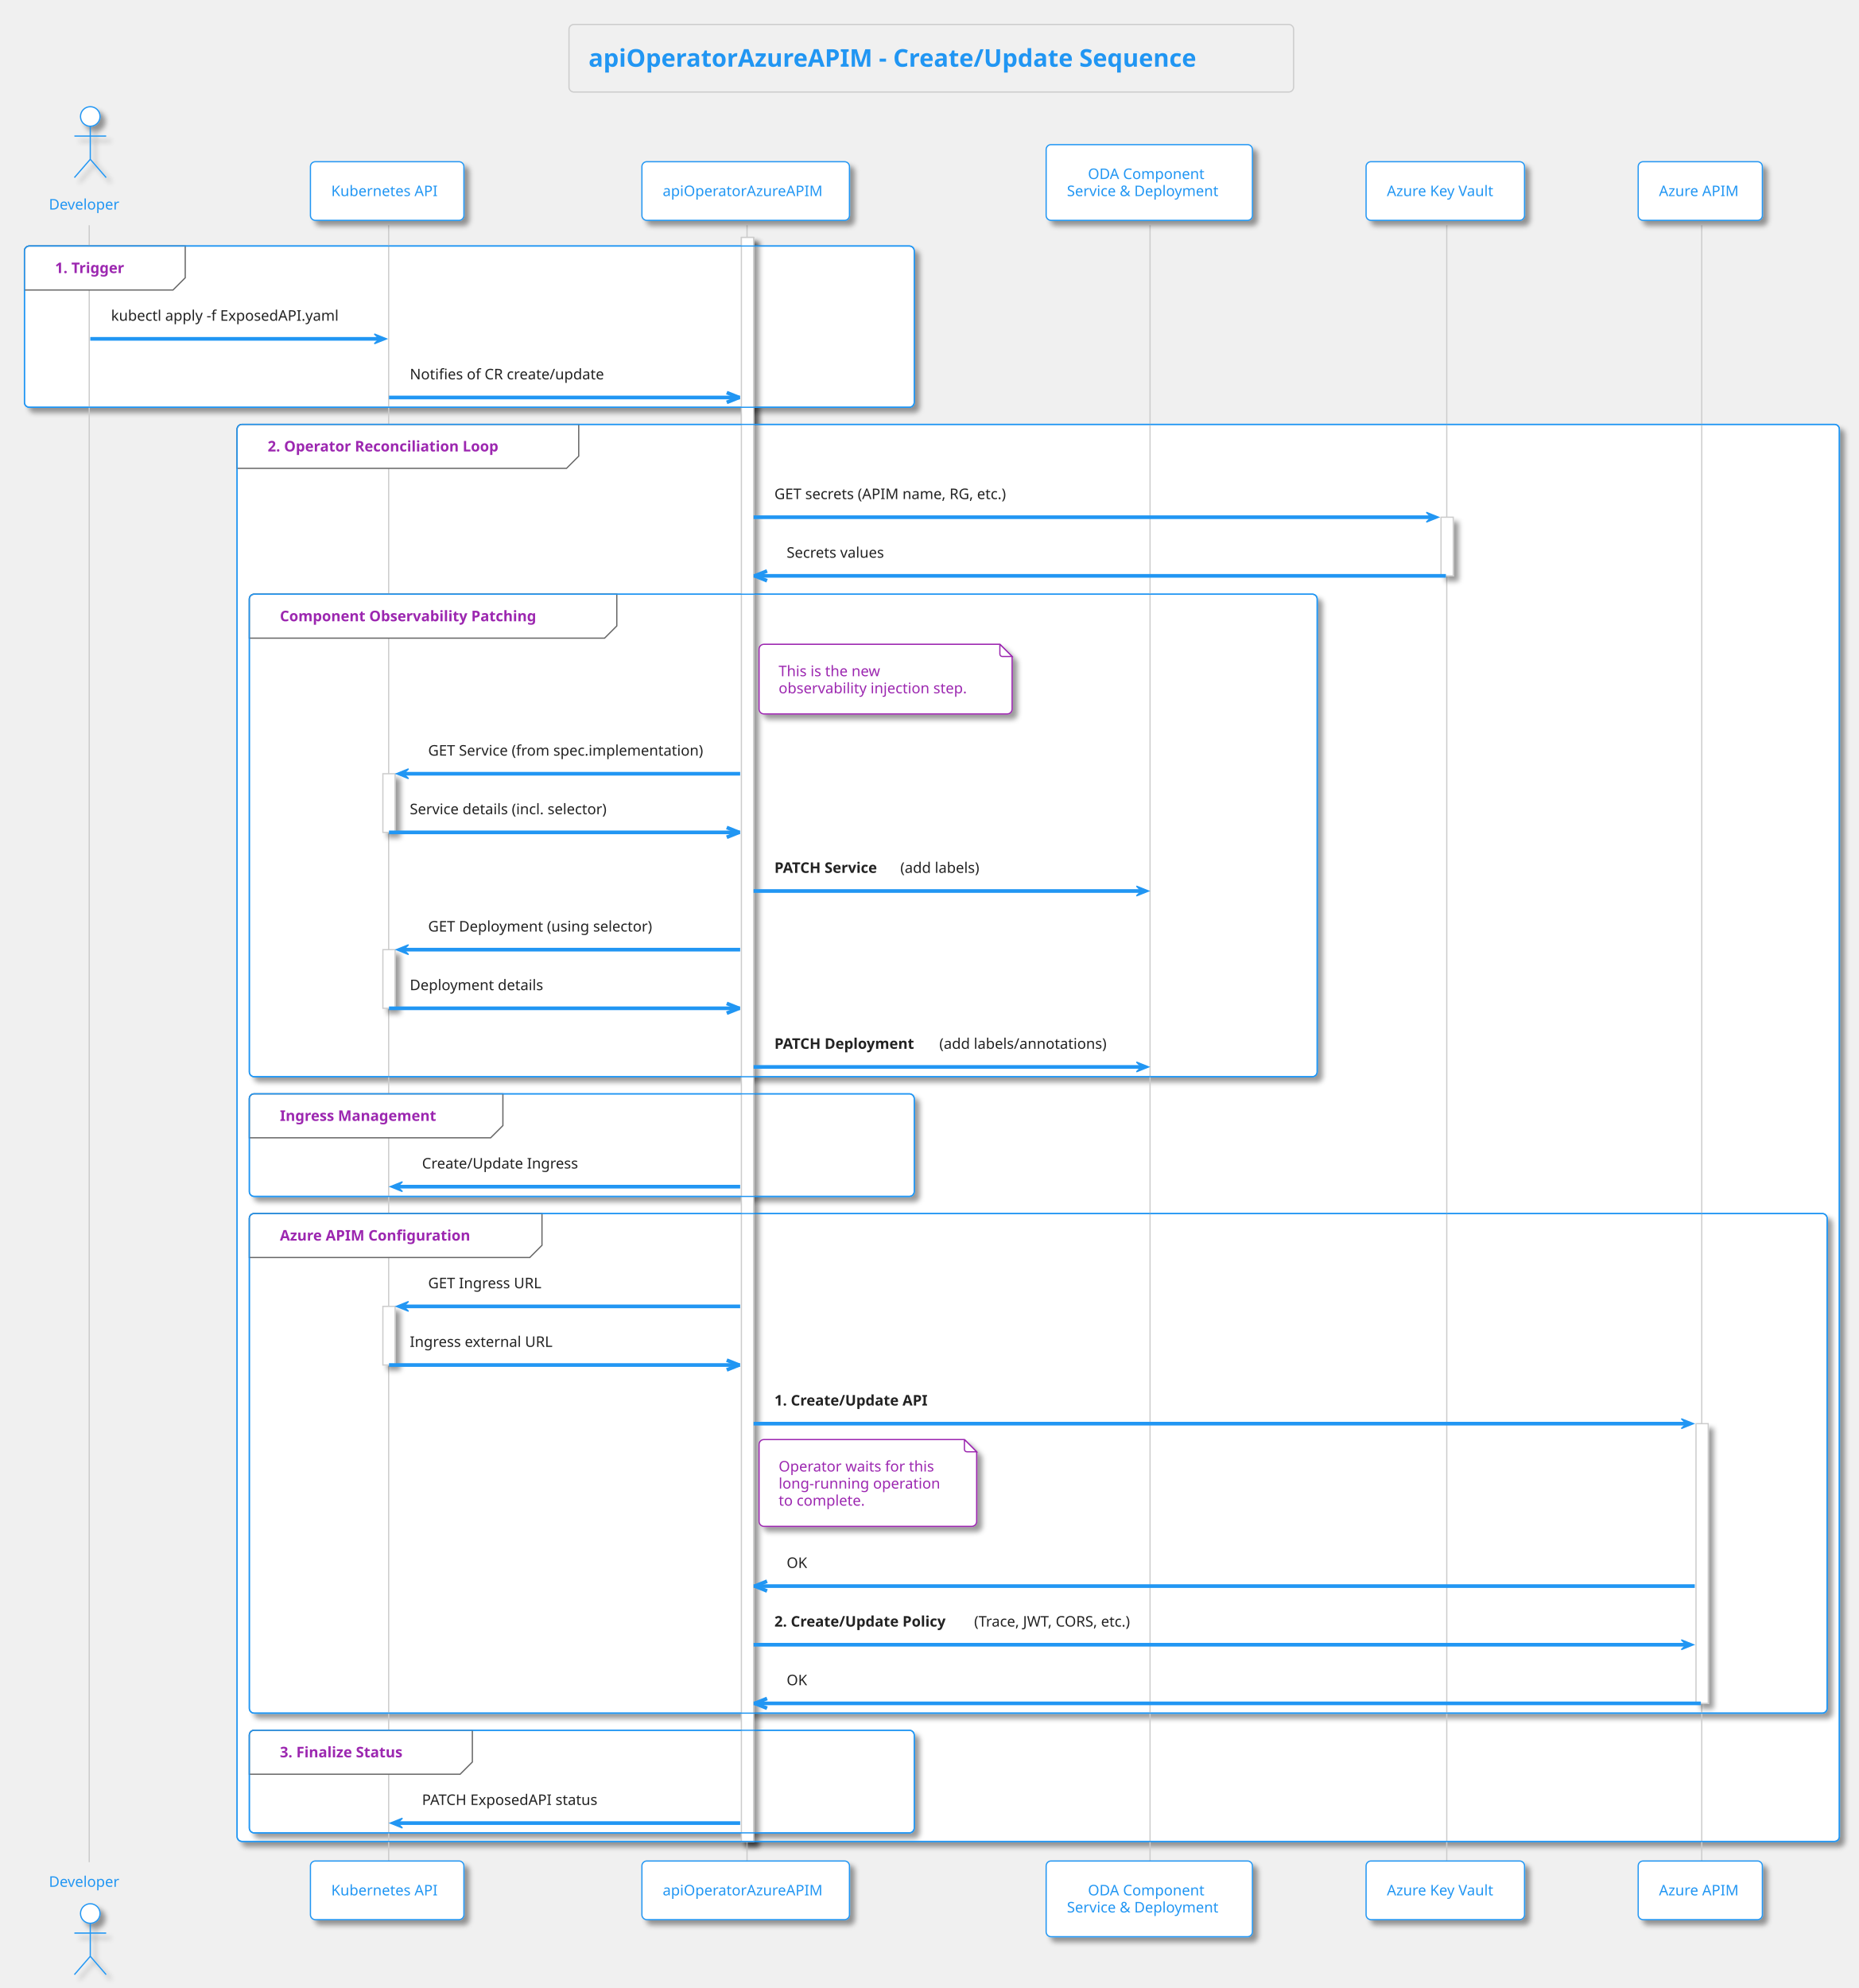
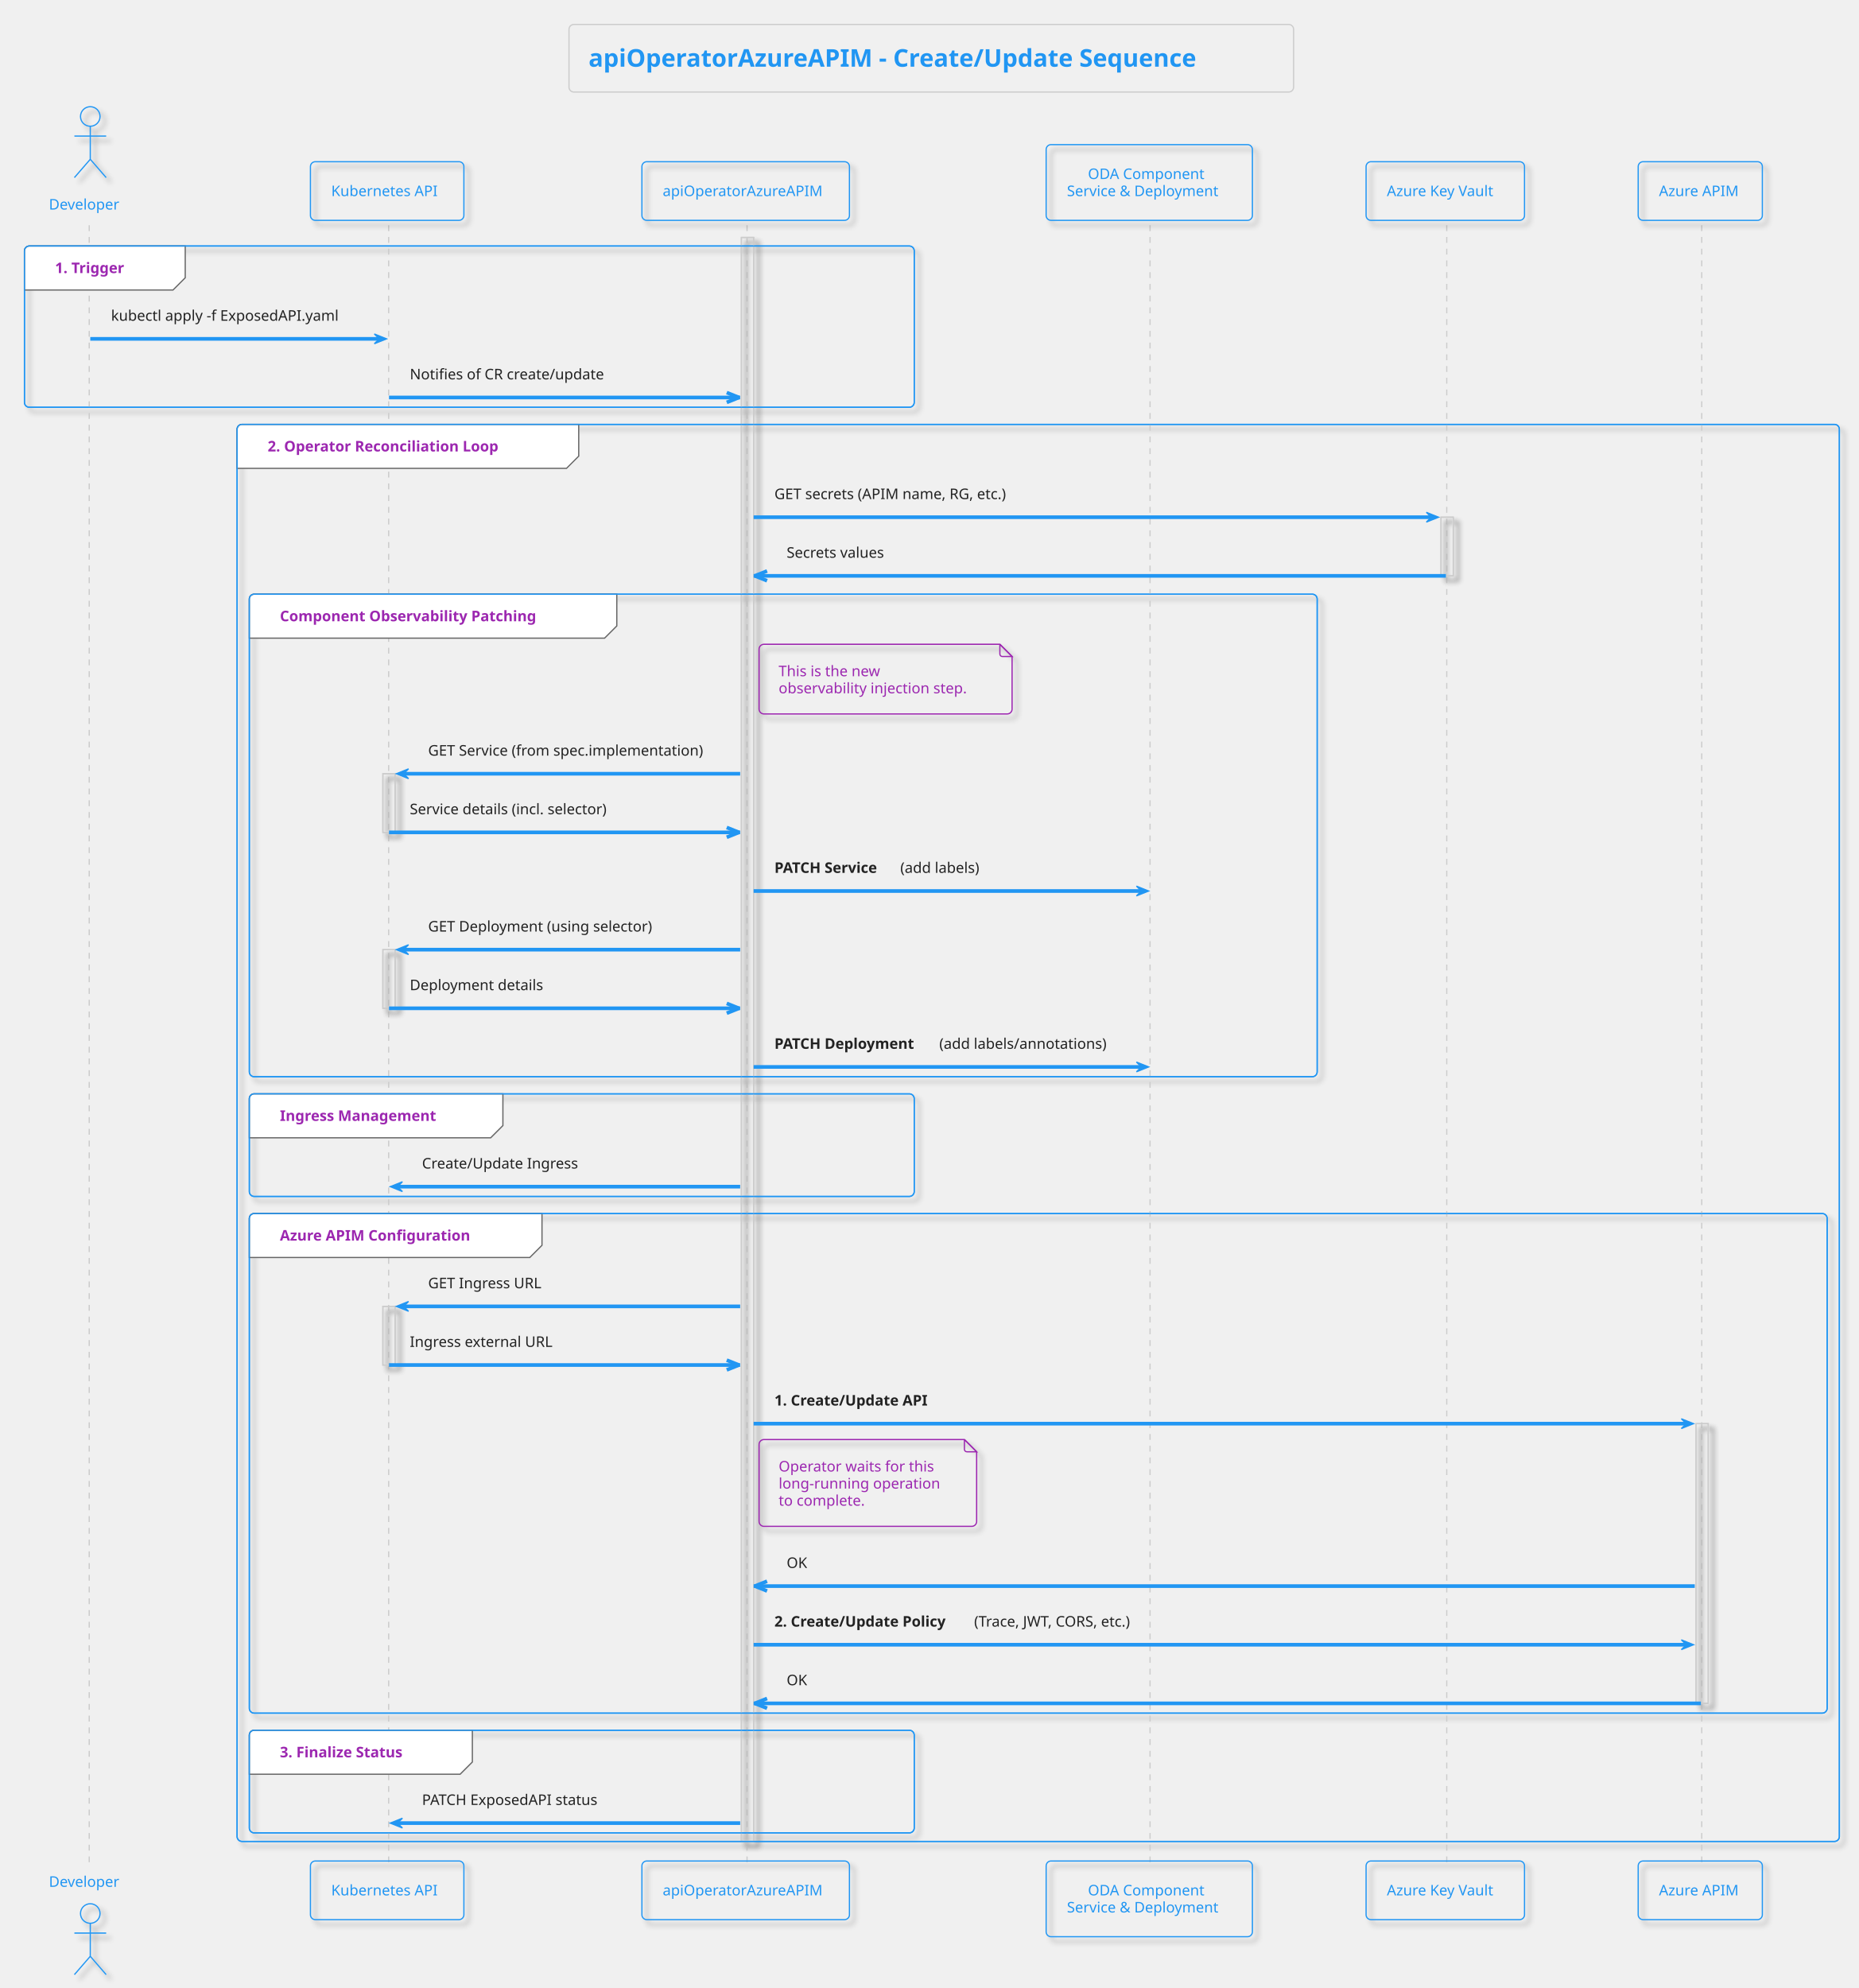
- <svg xmlns="http://www.w3.org/2000/svg" contentStyleType="text/css" data-diagram-type="SEQUENCE" height="1694.792px" preserveAspectRatio="none" style="width:1584px;height:1694px;background:#FFFFFF;" version="1.1" viewBox="0 0 1584 1694" width="1584.375px" zoomAndPan="magnify">
+ <svg xmlns="http://www.w3.org/2000/svg" contentStyleType="text/css" data-diagram-type="SEQUENCE" height="1694.792px" preserveAspectRatio="none" style="width:1584px;height:1694px;" version="1.1" viewBox="0 0 1584 1694" width="1584.375px" zoomAndPan="magnify">
  <defs>
-     <filter height="300%" id="f1k7wz39067pew" width="300%" x="-1" y="-1">
+     <filter height="300%" id="fzqkiprkoqhyu" width="300%" x="-1" y="-1">
      <feGaussianBlur result="blurOut" stdDeviation="2.083" />
      <feColorMatrix in="blurOut" result="blurOut2" type="matrix" values="0 0 0 0 0 0 0 0 0 0 0 0 0 0 0 0 0 0 .4 0" />
      <feOffset dx="4.167" dy="4.167" in="blurOut2" result="blurOut3" />
      <feBlend in="SourceGraphic" in2="blurOut3" mode="normal" />
    </filter>
  </defs>
  <g>
    <rect fill="none" height="57.585" rx="4.167" ry="4.167" style="stroke:#CCCCCC;stroke-width:1.042;" width="617.501" x="484.895" y="20.833" />
-     <text fill="#2196F3" font-family="'Verdana'" font-size="20.833" font-weight="bold" lengthAdjust="spacing" textLength="584.168" x="501.562" y="56.838">apiOperatorAzureAPIM - Create/Update Sequence</text>
-     <g>
-       <rect fill="#FFFFFF" filter="url(#f1k7wz39067pew)" height="49.967" style="stroke:#CCCCCC;stroke-width:1.042;" width="10.417" x="326.295" y="659.31" />
-     </g>
-     <g>
-       <rect fill="#FFFFFF" filter="url(#f1k7wz39067pew)" height="49.967" style="stroke:#CCCCCC;stroke-width:1.042;" width="10.417" x="326.295" y="809.212" />
-     </g>
-     <g>
-       <rect fill="#FFFFFF" filter="url(#f1k7wz39067pew)" height="49.967" style="stroke:#CCCCCC;stroke-width:1.042;" width="10.417" x="326.295" y="1113.184" />
-     </g>
-     <g>
-       <rect fill="#FFFFFF" filter="url(#f1k7wz39067pew)" height="1366.764" style="stroke:#CCCCCC;stroke-width:1.042;" width="10.417" x="631.817" y="202.344" />
-     </g>
-     <g>
-       <rect fill="#FFFFFF" filter="url(#f1k7wz39067pew)" height="49.967" style="stroke:#CCCCCC;stroke-width:1.042;" width="10.417" x="1228.028" y="440.723" />
-     </g>
-     <g>
-       <rect fill="#FFFFFF" filter="url(#f1k7wz39067pew)" height="238.346" style="stroke:#CCCCCC;stroke-width:1.042;" width="10.417" x="1445.321" y="1213.119" />
-     </g>
-     <rect fill="#FFFFFF" filter="url(#f1k7wz39067pew)" height="137.402" rx="4.167" ry="4.167" style="stroke:#2196F3;stroke-width:1.042;" width="758.267" x="20.833" y="209.635" />
-     <rect fill="#FFFFFF" filter="url(#f1k7wz39067pew)" height="1207.487" rx="4.167" ry="4.167" style="stroke:#2196F3;stroke-width:1.042;" width="1365.441" x="202.058" y="361.621" />
-     <rect fill="#FFFFFF" filter="url(#f1k7wz39067pew)" height="411.165" rx="4.167" ry="4.167" style="stroke:#2196F3;stroke-width:1.042;" width="910.023" x="212.475" y="506.315" />
-     <rect fill="#FFFFFF" filter="url(#f1k7wz39067pew)" height="87.435" rx="4.167" ry="4.167" style="stroke:#2196F3;stroke-width:1.042;" width="566.626" x="212.475" y="932.064" />
-     <rect fill="#FFFFFF" filter="url(#f1k7wz39067pew)" height="425.716" rx="4.167" ry="4.167" style="stroke:#2196F3;stroke-width:1.042;" width="1344.608" x="212.475" y="1034.082" />
-     <rect fill="#FFFFFF" filter="url(#f1k7wz39067pew)" height="87.435" rx="4.167" ry="4.167" style="stroke:#2196F3;stroke-width:1.042;" width="566.626" x="212.475" y="1474.381" />
+     <text fill="#2196F3" font-family="Verdana" font-size="20.833" font-weight="bold" lengthAdjust="spacing" textLength="584.168" x="501.562" y="56.838">apiOperatorAzureAPIM - Create/Update Sequence</text>
+     <g>
+       <rect fill="none" filter="url(#fzqkiprkoqhyu)" height="49.967" style="stroke:#CCCCCC;stroke-width:1.042;" width="10.417" x="326.295" y="659.31" />
+     </g>
+     <g>
+       <rect fill="none" filter="url(#fzqkiprkoqhyu)" height="49.967" style="stroke:#CCCCCC;stroke-width:1.042;" width="10.417" x="326.295" y="809.212" />
+     </g>
+     <g>
+       <rect fill="none" filter="url(#fzqkiprkoqhyu)" height="49.967" style="stroke:#CCCCCC;stroke-width:1.042;" width="10.417" x="326.295" y="1113.184" />
+     </g>
+     <g>
+       <rect fill="none" filter="url(#fzqkiprkoqhyu)" height="1366.764" style="stroke:#CCCCCC;stroke-width:1.042;" width="10.417" x="631.817" y="202.344" />
+     </g>
+     <g>
+       <rect fill="none" filter="url(#fzqkiprkoqhyu)" height="49.967" style="stroke:#CCCCCC;stroke-width:1.042;" width="10.417" x="1228.028" y="440.723" />
+     </g>
+     <g>
+       <rect fill="none" filter="url(#fzqkiprkoqhyu)" height="238.346" style="stroke:#CCCCCC;stroke-width:1.042;" width="10.417" x="1445.321" y="1213.119" />
+     </g>
+     <rect fill="none" filter="url(#fzqkiprkoqhyu)" height="137.402" rx="4.167" ry="4.167" style="stroke:#2196F3;stroke-width:1.042;" width="758.267" x="20.833" y="209.635" />
+     <rect fill="none" filter="url(#fzqkiprkoqhyu)" height="1207.487" rx="4.167" ry="4.167" style="stroke:#2196F3;stroke-width:1.042;" width="1365.441" x="202.058" y="361.621" />
+     <rect fill="none" filter="url(#fzqkiprkoqhyu)" height="411.165" rx="4.167" ry="4.167" style="stroke:#2196F3;stroke-width:1.042;" width="910.023" x="212.475" y="506.315" />
+     <rect fill="none" filter="url(#fzqkiprkoqhyu)" height="87.435" rx="4.167" ry="4.167" style="stroke:#2196F3;stroke-width:1.042;" width="566.626" x="212.475" y="932.064" />
+     <rect fill="none" filter="url(#fzqkiprkoqhyu)" height="425.716" rx="4.167" ry="4.167" style="stroke:#2196F3;stroke-width:1.042;" width="1344.608" x="212.475" y="1034.082" />
+     <rect fill="none" filter="url(#fzqkiprkoqhyu)" height="87.435" rx="4.167" ry="4.167" style="stroke:#2196F3;stroke-width:1.042;" width="566.626" x="212.475" y="1474.381" />
    <g>
      <rect fill="#000000" fill-opacity="0" height="1394.889" width="8.333" x="72.769" y="191.927" />
-       <line style="stroke:#CCCCCC;stroke-width:1.042;" x1="76.042" x2="76.042" y1="191.927" y2="1586.816" />
+       <line style="stroke:#CCCCCC;stroke-width:1.042;stroke-dasharray:5.0,5.0;" x1="76.042" x2="76.042" y1="191.927" y2="1586.816" />
    </g>
    <g>
      <rect fill="#000000" fill-opacity="0" height="1394.889" width="8.333" x="327.337" y="191.927" />
-       <line style="stroke:#CCCCCC;stroke-width:1.042;" x1="331.225" x2="331.225" y1="191.927" y2="1586.816" />
+       <line style="stroke:#CCCCCC;stroke-width:1.042;stroke-dasharray:5.0,5.0;" x1="331.225" x2="331.225" y1="191.927" y2="1586.816" />
    </g>
    <g>
      <rect fill="#000000" fill-opacity="0" height="1394.889" width="8.333" x="632.858" y="191.927" />
-       <line style="stroke:#CCCCCC;stroke-width:1.042;" x1="636.616" x2="636.616" y1="191.927" y2="1586.816" />
+       <line style="stroke:#CCCCCC;stroke-width:1.042;stroke-dasharray:5.0,5.0;" x1="636.616" x2="636.616" y1="191.927" y2="1586.816" />
    </g>
    <g>
      <rect fill="#000000" fill-opacity="0" height="1394.889" width="8.333" x="976.802" y="191.927" />
-       <line style="stroke:#CCCCCC;stroke-width:1.042;" x1="980.064" x2="980.064" y1="191.927" y2="1586.816" />
+       <line style="stroke:#CCCCCC;stroke-width:1.042;stroke-dasharray:5.0,5.0;" x1="980.064" x2="980.064" y1="191.927" y2="1586.816" />
    </g>
    <g>
      <rect fill="#000000" fill-opacity="0" height="1394.889" width="8.333" x="1229.07" y="191.927" />
-       <line style="stroke:#CCCCCC;stroke-width:1.042;" x1="1232.914" x2="1232.914" y1="191.927" y2="1586.816" />
+       <line style="stroke:#CCCCCC;stroke-width:1.042;stroke-dasharray:5.0,5.0;" x1="1232.914" x2="1232.914" y1="191.927" y2="1586.816" />
    </g>
    <g>
      <rect fill="#000000" fill-opacity="0" height="1394.889" width="8.333" x="1446.362" y="191.927" />
-       <line style="stroke:#CCCCCC;stroke-width:1.042;" x1="1450.226" x2="1450.226" y1="191.927" y2="1586.816" />
+       <line style="stroke:#CCCCCC;stroke-width:1.042;stroke-dasharray:5.0,5.0;" x1="1450.226" x2="1450.226" y1="191.927" y2="1586.816" />
    </g>
    <g class="participant participant-head" data-participant="Developer">
-       <text fill="#2196F3" font-family="'Verdana'" font-size="12.5" lengthAdjust="spacing" textLength="64.288" x="41.667" y="178.562">Developer</text>
-       <ellipse cx="76.936" cy="99.251" fill="#FFFFFF" filter="url(#f1k7wz39067pew)" rx="8.333" ry="8.333" style="stroke:#2196F3;stroke-width:1.042;" />
-       <path d="M76.936,107.585 L76.936,135.71 M63.394,115.918 L90.478,115.918 M76.936,135.71 L63.394,151.335 M76.936,135.71 L90.478,151.335" fill="none" filter="url(#f1k7wz39067pew)" style="stroke:#2196F3;stroke-width:1.042;" />
+       <text fill="#2196F3" font-family="Verdana" font-size="12.5" lengthAdjust="spacing" textLength="64.288" x="41.667" y="178.562">Developer</text>
+       <ellipse cx="76.936" cy="99.251" fill="none" filter="url(#fzqkiprkoqhyu)" rx="8.333" ry="8.333" style="stroke:#2196F3;stroke-width:1.042;" />
+       <path d="M76.936,107.585 L76.936,135.71 M63.394,115.918 L90.478,115.918 M76.936,135.71 L63.394,151.335 M76.936,135.71 L90.478,151.335" fill="none" filter="url(#fzqkiprkoqhyu)" style="stroke:#2196F3;stroke-width:1.042;" />
    </g>
    <g class="participant participant-tail" data-participant="Developer">
-       <text fill="#2196F3" font-family="'Verdana'" font-size="12.5" lengthAdjust="spacing" textLength="64.288" x="41.667" y="1607.794">Developer</text>
-       <ellipse cx="76.936" cy="1630.534" fill="#FFFFFF" filter="url(#f1k7wz39067pew)" rx="8.333" ry="8.333" style="stroke:#2196F3;stroke-width:1.042;" />
-       <path d="M76.936,1638.867 L76.936,1666.992 M63.394,1647.2 L90.478,1647.2 M76.936,1666.992 L63.394,1682.617 M76.936,1666.992 L90.478,1682.617" fill="none" filter="url(#f1k7wz39067pew)" style="stroke:#2196F3;stroke-width:1.042;" />
+       <text fill="#2196F3" font-family="Verdana" font-size="12.5" lengthAdjust="spacing" textLength="64.288" x="41.667" y="1607.794">Developer</text>
+       <ellipse cx="76.936" cy="1630.534" fill="none" filter="url(#fzqkiprkoqhyu)" rx="8.333" ry="8.333" style="stroke:#2196F3;stroke-width:1.042;" />
+       <path d="M76.936,1638.867 L76.936,1666.992 M63.394,1647.2 L90.478,1647.2 M76.936,1666.992 L63.394,1682.617 M76.936,1666.992 L90.478,1682.617" fill="none" filter="url(#fzqkiprkoqhyu)" style="stroke:#2196F3;stroke-width:1.042;" />
    </g>
    <g class="participant participant-head" data-participant="K8s">
-       <rect fill="#FFFFFF" filter="url(#f1k7wz39067pew)" height="49.967" rx="4.167" ry="4.167" style="stroke:#2196F3;stroke-width:1.042;" width="130.766" x="264.558" y="137.793" />
-       <text fill="#2196F3" font-family="'Verdana'" font-size="12.5" lengthAdjust="spacing" textLength="95.349" x="282.266" y="167.104">Kubernetes API</text>
+       <rect fill="none" filter="url(#fzqkiprkoqhyu)" height="49.967" rx="4.167" ry="4.167" style="stroke:#2196F3;stroke-width:1.042;" width="130.766" x="264.558" y="137.793" />
+       <text fill="#2196F3" font-family="Verdana" font-size="12.5" lengthAdjust="spacing" textLength="95.349" x="282.266" y="167.104">Kubernetes API</text>
    </g>
    <g class="participant participant-tail" data-participant="K8s">
-       <rect fill="#FFFFFF" filter="url(#f1k7wz39067pew)" height="49.967" rx="4.167" ry="4.167" style="stroke:#2196F3;stroke-width:1.042;" width="130.766" x="264.558" y="1585.775" />
-       <text fill="#2196F3" font-family="'Verdana'" font-size="12.5" lengthAdjust="spacing" textLength="95.349" x="282.266" y="1615.086">Kubernetes API</text>
+       <rect fill="none" filter="url(#fzqkiprkoqhyu)" height="49.967" rx="4.167" ry="4.167" style="stroke:#2196F3;stroke-width:1.042;" width="130.766" x="264.558" y="1585.775" />
+       <text fill="#2196F3" font-family="Verdana" font-size="12.5" lengthAdjust="spacing" textLength="95.349" x="282.266" y="1615.086">Kubernetes API</text>
    </g>
    <g class="participant participant-head" data-participant="Operator">
-       <rect fill="#FFFFFF" filter="url(#f1k7wz39067pew)" height="49.967" rx="4.167" ry="4.167" style="stroke:#2196F3;stroke-width:1.042;" width="176.859" x="547.033" y="137.793" />
-       <text fill="#2196F3" font-family="'Verdana'" font-size="12.5" lengthAdjust="spacing" textLength="141.443" x="564.741" y="167.104">apiOperatorAzureAPIM</text>
+       <rect fill="none" filter="url(#fzqkiprkoqhyu)" height="49.967" rx="4.167" ry="4.167" style="stroke:#2196F3;stroke-width:1.042;" width="176.859" x="547.033" y="137.793" />
+       <text fill="#2196F3" font-family="Verdana" font-size="12.5" lengthAdjust="spacing" textLength="141.443" x="564.741" y="167.104">apiOperatorAzureAPIM</text>
    </g>
    <g class="participant participant-tail" data-participant="Operator">
-       <rect fill="#FFFFFF" filter="url(#f1k7wz39067pew)" height="49.967" rx="4.167" ry="4.167" style="stroke:#2196F3;stroke-width:1.042;" width="176.859" x="547.033" y="1585.775" />
-       <text fill="#2196F3" font-family="'Verdana'" font-size="12.5" lengthAdjust="spacing" textLength="141.443" x="564.741" y="1615.086">apiOperatorAzureAPIM</text>
+       <rect fill="none" filter="url(#fzqkiprkoqhyu)" height="49.967" rx="4.167" ry="4.167" style="stroke:#2196F3;stroke-width:1.042;" width="176.859" x="547.033" y="1585.775" />
+       <text fill="#2196F3" font-family="Verdana" font-size="12.5" lengthAdjust="spacing" textLength="141.443" x="564.741" y="1615.086">apiOperatorAzureAPIM</text>
    </g>
    <g class="participant participant-head" data-participant="ODA_K8s">
-       <rect fill="#FFFFFF" filter="url(#f1k7wz39067pew)" height="64.518" rx="4.167" ry="4.167" style="stroke:#2196F3;stroke-width:1.042;" width="175.767" x="891.522" y="123.242" />
-       <text fill="#2196F3" font-family="'Verdana'" font-size="12.5" lengthAdjust="spacing" textLength="104.559" x="927.126" y="152.553">ODA Component</text>
-       <text fill="#2196F3" font-family="'Verdana'" font-size="12.5" lengthAdjust="spacing" textLength="140.35" x="909.231" y="167.104">Service &amp; Deployment</text>
+       <rect fill="none" filter="url(#fzqkiprkoqhyu)" height="64.518" rx="4.167" ry="4.167" style="stroke:#2196F3;stroke-width:1.042;" width="175.767" x="891.522" y="123.242" />
+       <text fill="#2196F3" font-family="Verdana" font-size="12.5" lengthAdjust="spacing" textLength="104.559" x="927.126" y="152.553">ODA Component</text>
+       <text fill="#2196F3" font-family="Verdana" font-size="12.5" lengthAdjust="spacing" textLength="140.35" x="909.231" y="167.104">Service &amp; Deployment</text>
    </g>
    <g class="participant participant-tail" data-participant="ODA_K8s">
-       <rect fill="#FFFFFF" filter="url(#f1k7wz39067pew)" height="64.518" rx="4.167" ry="4.167" style="stroke:#2196F3;stroke-width:1.042;" width="175.767" x="891.522" y="1585.775" />
-       <text fill="#2196F3" font-family="'Verdana'" font-size="12.5" lengthAdjust="spacing" textLength="104.559" x="927.126" y="1615.086">ODA Component</text>
-       <text fill="#2196F3" font-family="'Verdana'" font-size="12.5" lengthAdjust="spacing" textLength="140.35" x="909.231" y="1629.637">Service &amp; Deployment</text>
+       <rect fill="none" filter="url(#fzqkiprkoqhyu)" height="64.518" rx="4.167" ry="4.167" style="stroke:#2196F3;stroke-width:1.042;" width="175.767" x="891.522" y="1585.775" />
+       <text fill="#2196F3" font-family="Verdana" font-size="12.5" lengthAdjust="spacing" textLength="104.559" x="927.126" y="1615.086">ODA Component</text>
+       <text fill="#2196F3" font-family="Verdana" font-size="12.5" lengthAdjust="spacing" textLength="140.35" x="909.231" y="1629.637">Service &amp; Deployment</text>
    </g>
    <g class="participant participant-head" data-participant="Vault">
-       <rect fill="#FFFFFF" filter="url(#f1k7wz39067pew)" height="49.967" rx="4.167" ry="4.167" style="stroke:#2196F3;stroke-width:1.042;" width="135.02" x="1164.164" y="137.793" />
-       <text fill="#2196F3" font-family="'Verdana'" font-size="12.5" lengthAdjust="spacing" textLength="99.603" x="1181.873" y="167.104">Azure Key Vault</text>
+       <rect fill="none" filter="url(#fzqkiprkoqhyu)" height="49.967" rx="4.167" ry="4.167" style="stroke:#2196F3;stroke-width:1.042;" width="135.02" x="1164.164" y="137.793" />
+       <text fill="#2196F3" font-family="Verdana" font-size="12.5" lengthAdjust="spacing" textLength="99.603" x="1181.873" y="167.104">Azure Key Vault</text>
    </g>
    <g class="participant participant-tail" data-participant="Vault">
-       <rect fill="#FFFFFF" filter="url(#f1k7wz39067pew)" height="49.967" rx="4.167" ry="4.167" style="stroke:#2196F3;stroke-width:1.042;" width="135.02" x="1164.164" y="1585.775" />
-       <text fill="#2196F3" font-family="'Verdana'" font-size="12.5" lengthAdjust="spacing" textLength="99.603" x="1181.873" y="1615.086">Azure Key Vault</text>
+       <rect fill="none" filter="url(#fzqkiprkoqhyu)" height="49.967" rx="4.167" ry="4.167" style="stroke:#2196F3;stroke-width:1.042;" width="135.02" x="1164.164" y="1585.775" />
+       <text fill="#2196F3" font-family="Verdana" font-size="12.5" lengthAdjust="spacing" textLength="99.603" x="1181.873" y="1615.086">Azure Key Vault</text>
    </g>
    <g class="participant participant-head" data-participant="APIM">
-       <rect fill="#FFFFFF" filter="url(#f1k7wz39067pew)" height="49.967" rx="4.167" ry="4.167" style="stroke:#2196F3;stroke-width:1.042;" width="105.815" x="1396.059" y="137.793" />
-       <text fill="#2196F3" font-family="'Verdana'" font-size="12.5" lengthAdjust="spacing" textLength="70.398" x="1413.767" y="167.104">Azure APIM</text>
+       <rect fill="none" filter="url(#fzqkiprkoqhyu)" height="49.967" rx="4.167" ry="4.167" style="stroke:#2196F3;stroke-width:1.042;" width="105.815" x="1396.059" y="137.793" />
+       <text fill="#2196F3" font-family="Verdana" font-size="12.5" lengthAdjust="spacing" textLength="70.398" x="1413.767" y="167.104">Azure APIM</text>
    </g>
    <g class="participant participant-tail" data-participant="APIM">
-       <rect fill="#FFFFFF" filter="url(#f1k7wz39067pew)" height="49.967" rx="4.167" ry="4.167" style="stroke:#2196F3;stroke-width:1.042;" width="105.815" x="1396.059" y="1585.775" />
-       <text fill="#2196F3" font-family="'Verdana'" font-size="12.5" lengthAdjust="spacing" textLength="70.398" x="1413.767" y="1615.086">Azure APIM</text>
-     </g>
-     <g>
-       <rect fill="#FFFFFF" filter="url(#f1k7wz39067pew)" height="49.967" style="stroke:#CCCCCC;stroke-width:1.042;" width="10.417" x="326.295" y="659.31" />
-     </g>
-     <g>
-       <rect fill="#FFFFFF" filter="url(#f1k7wz39067pew)" height="49.967" style="stroke:#CCCCCC;stroke-width:1.042;" width="10.417" x="326.295" y="809.212" />
-     </g>
-     <g>
-       <rect fill="#FFFFFF" filter="url(#f1k7wz39067pew)" height="49.967" style="stroke:#CCCCCC;stroke-width:1.042;" width="10.417" x="326.295" y="1113.184" />
-     </g>
-     <g>
-       <rect fill="#FFFFFF" filter="url(#f1k7wz39067pew)" height="1366.764" style="stroke:#CCCCCC;stroke-width:1.042;" width="10.417" x="631.817" y="202.344" />
-     </g>
-     <g>
-       <rect fill="#FFFFFF" filter="url(#f1k7wz39067pew)" height="49.967" style="stroke:#CCCCCC;stroke-width:1.042;" width="10.417" x="1228.028" y="440.723" />
-     </g>
-     <g>
-       <rect fill="#FFFFFF" filter="url(#f1k7wz39067pew)" height="238.346" style="stroke:#CCCCCC;stroke-width:1.042;" width="10.417" x="1445.321" y="1213.119" />
+       <rect fill="none" filter="url(#fzqkiprkoqhyu)" height="49.967" rx="4.167" ry="4.167" style="stroke:#2196F3;stroke-width:1.042;" width="105.815" x="1396.059" y="1585.775" />
+       <text fill="#2196F3" font-family="Verdana" font-size="12.5" lengthAdjust="spacing" textLength="70.398" x="1413.767" y="1615.086">Azure APIM</text>
+     </g>
+     <g>
+       <rect fill="none" filter="url(#fzqkiprkoqhyu)" height="49.967" style="stroke:#CCCCCC;stroke-width:1.042;" width="10.417" x="326.295" y="659.31" />
+     </g>
+     <g>
+       <rect fill="none" filter="url(#fzqkiprkoqhyu)" height="49.967" style="stroke:#CCCCCC;stroke-width:1.042;" width="10.417" x="326.295" y="809.212" />
+     </g>
+     <g>
+       <rect fill="none" filter="url(#fzqkiprkoqhyu)" height="49.967" style="stroke:#CCCCCC;stroke-width:1.042;" width="10.417" x="326.295" y="1113.184" />
+     </g>
+     <g>
+       <rect fill="none" filter="url(#fzqkiprkoqhyu)" height="1366.764" style="stroke:#CCCCCC;stroke-width:1.042;" width="10.417" x="631.817" y="202.344" />
+     </g>
+     <g>
+       <rect fill="none" filter="url(#fzqkiprkoqhyu)" height="49.967" style="stroke:#CCCCCC;stroke-width:1.042;" width="10.417" x="1228.028" y="440.723" />
+     </g>
+     <g>
+       <rect fill="none" filter="url(#fzqkiprkoqhyu)" height="238.346" style="stroke:#CCCCCC;stroke-width:1.042;" width="10.417" x="1445.321" y="1213.119" />
    </g>
    <path d="M25,209.635 L157.853,209.635 L157.853,236.686 L147.436,247.103 L20.833,247.103 L20.833,213.802 A4.167,4.167 0 0 1 25,209.635" fill="#FFFFFF" style="stroke:#666666;stroke-width:1.042;" />
    <rect fill="none" height="137.402" rx="4.167" ry="4.167" style="stroke:#2196F3;stroke-width:1.042;" width="758.267" x="20.833" y="209.635" />
-     <text fill="#9C27B0" font-family="'Verdana'" font-size="12.5" font-weight="bold" lengthAdjust="spacing" textLength="69.311" x="46.875" y="232.696">1. Trigger</text>
+     <text fill="#9C27B0" font-family="Verdana" font-size="12.5" font-weight="bold" lengthAdjust="spacing" textLength="69.311" x="46.875" y="232.696">1. Trigger</text>
    <g class="message" data-participant-1="Developer" data-participant-2="K8s">
      <polygon fill="#2196F3" points="319.003,284.57,329.42,288.737,319.003,292.904,323.17,288.737" style="stroke:#2196F3;stroke-width:1.042;" />
      <line style="stroke:#2196F3;stroke-width:3.125;" x1="76.936" x2="325.253" y1="288.737" y2="288.737" />
-       <text fill="#222222" font-family="'Verdana'" font-size="12.5" lengthAdjust="spacing" textLength="208.734" x="94.644" y="273.289">kubectl apply -f ExposedAPI.yaml</text>
+       <text fill="#222222" font-family="Verdana" font-size="12.5" lengthAdjust="spacing" textLength="208.734" x="94.644" y="273.289">kubectl apply -f ExposedAPI.yaml</text>
    </g>
    <g class="message" data-participant-1="K8s" data-participant-2="Operator">
      <line style="stroke:#2196F3;stroke-width:3.125;" x1="629.733" x2="619.317" y1="338.704" y2="334.538" />
      <line style="stroke:#2196F3;stroke-width:3.125;" x1="629.733" x2="619.317" y1="338.704" y2="342.871" />
      <line style="stroke:#2196F3;stroke-width:3.125;" x1="331.503" x2="630.775" y1="338.704" y2="338.704" />
-       <text fill="#222222" font-family="'Verdana'" font-size="12.5" lengthAdjust="spacing" textLength="177.039" x="349.212" y="323.256">Notifies of CR create/update</text>
+       <text fill="#222222" font-family="Verdana" font-size="12.5" lengthAdjust="spacing" textLength="177.039" x="349.212" y="323.256">Notifies of CR create/update</text>
    </g>
    <path d="M206.225,361.621 L493.179,361.621 L493.179,388.672 L482.763,399.089 L202.058,399.089 L202.058,365.788 A4.167,4.167 0 0 1 206.225,361.621" fill="#FFFFFF" style="stroke:#666666;stroke-width:1.042;" />
    <rect fill="none" height="1207.487" rx="4.167" ry="4.167" style="stroke:#2196F3;stroke-width:1.042;" width="1365.441" x="202.058" y="361.621" />
-     <text fill="#9C27B0" font-family="'Verdana'" font-size="12.5" font-weight="bold" lengthAdjust="spacing" textLength="223.413" x="228.1" y="384.682">2. Operator Reconciliation Loop</text>
+     <text fill="#9C27B0" font-family="Verdana" font-size="12.5" font-weight="bold" lengthAdjust="spacing" textLength="223.413" x="228.1" y="384.682">2. Operator Reconciliation Loop</text>
    <g class="message" data-participant-1="Operator" data-participant-2="Vault">
      <polygon fill="#2196F3" points="1215.528,436.556,1225.945,440.723,1215.528,444.889,1219.695,440.723" style="stroke:#2196F3;stroke-width:1.042;" />
      <line style="stroke:#2196F3;stroke-width:3.125;" x1="642.233" x2="1221.778" y1="440.723" y2="440.723" />
-       <text fill="#222222" font-family="'Verdana'" font-size="12.5" lengthAdjust="spacing" textLength="215.924" x="659.942" y="425.275">GET secrets (APIM name, RG, etc.)</text>
+       <text fill="#222222" font-family="Verdana" font-size="12.5" lengthAdjust="spacing" textLength="215.924" x="659.942" y="425.275">GET secrets (APIM name, RG, etc.)</text>
    </g>
    <g class="message" data-participant-1="Vault" data-participant-2="Operator">
      <line style="stroke:#2196F3;stroke-width:3.125;" x1="643.275" x2="653.692" y1="490.69" y2="486.523" />
      <line style="stroke:#2196F3;stroke-width:3.125;" x1="643.275" x2="653.692" y1="490.69" y2="494.857" />
      <line style="stroke:#2196F3;stroke-width:3.125;" x1="642.233" x2="1232.195" y1="490.69" y2="490.69" />
-       <text fill="#222222" font-family="'Verdana'" font-size="12.5" lengthAdjust="spacing" textLength="91.37" x="670.358" y="475.242">Secrets values</text>
+       <text fill="#222222" font-family="Verdana" font-size="12.5" lengthAdjust="spacing" textLength="91.37" x="670.358" y="475.242">Secrets values</text>
    </g>
    <path d="M216.641,506.315 L525.636,506.315 L525.636,533.366 L515.219,543.783 L212.475,543.783 L212.475,510.482 A4.167,4.167 0 0 1 216.641,506.315" fill="#FFFFFF" style="stroke:#666666;stroke-width:1.042;" />
    <rect fill="none" height="411.165" rx="4.167" ry="4.167" style="stroke:#2196F3;stroke-width:1.042;" width="910.023" x="212.475" y="506.315" />
-     <text fill="#9C27B0" font-family="'Verdana'" font-size="12.5" font-weight="bold" lengthAdjust="spacing" textLength="245.453" x="238.516" y="529.376">Component Observability Patching</text>
-     <path d="M646.875,553.158 L646.875,604.199 A4.167,4.167 0 0 0 651.042,608.366 L858.333,608.366 A4.167,4.167 0 0 0 862.5,604.199 L862.5,559.408 L852.083,548.991 L651.042,548.991 A4.167,4.167 0 0 0 646.875,553.158" fill="#FFFFFF" filter="url(#f1k7wz39067pew)" style="stroke:#9C27B0;stroke-width:1.042;" />
-     <path d="M852.083,548.991 L852.083,557.324 A2.083,2.083 0 0 0 854.167,559.408 L862.5,559.408 L852.083,548.991" fill="#FFFFFF" style="stroke:#9C27B0;stroke-width:1.042;" />
-     <text fill="#9C27B0" font-family="'Verdana'" font-size="12.5" lengthAdjust="spacing" textLength="93.799" x="663.542" y="576.219">This is the new</text>
-     <text fill="#9C27B0" font-family="'Verdana'" font-size="12.5" lengthAdjust="spacing" textLength="172.968" x="663.542" y="590.769">observability injection step.</text>
+     <text fill="#9C27B0" font-family="Verdana" font-size="12.5" font-weight="bold" lengthAdjust="spacing" textLength="245.453" x="238.516" y="529.376">Component Observability Patching</text>
+     <path d="M646.875,553.158 L646.875,604.199 A4.167,4.167 0 0 0 651.042,608.366 L858.333,608.366 A4.167,4.167 0 0 0 862.5,604.199 L862.5,559.408 L852.083,548.991 L651.042,548.991 A4.167,4.167 0 0 0 646.875,553.158" fill="none" filter="url(#fzqkiprkoqhyu)" style="stroke:#9C27B0;stroke-width:1.042;" />
+     <path d="M852.083,548.991 L852.083,557.324 A2.083,2.083 0 0 0 854.167,559.408 L862.5,559.408 L852.083,548.991" fill="none" style="stroke:#9C27B0;stroke-width:1.042;" />
+     <text fill="#9C27B0" font-family="Verdana" font-size="12.5" lengthAdjust="spacing" textLength="93.799" x="663.542" y="576.219">This is the new</text>
+     <text fill="#9C27B0" font-family="Verdana" font-size="12.5" lengthAdjust="spacing" textLength="172.968" x="663.542" y="590.769">observability injection step.</text>
    <g class="message" data-participant-1="Operator" data-participant-2="K8s">
      <polygon fill="#2196F3" points="348.17,655.143,337.753,659.31,348.17,663.477,344.003,659.31" style="stroke:#2196F3;stroke-width:1.042;" />
      <line style="stroke:#2196F3;stroke-width:3.125;" x1="341.92" x2="630.775" y1="659.31" y2="659.31" />
-       <text fill="#222222" font-family="'Verdana'" font-size="12.5" lengthAdjust="spacing" textLength="254.48" x="364.837" y="643.862">GET Service (from spec.implementation)</text>
+       <text fill="#222222" font-family="Verdana" font-size="12.5" lengthAdjust="spacing" textLength="254.48" x="364.837" y="643.862">GET Service (from spec.implementation)</text>
    </g>
    <g class="message" data-participant-1="K8s" data-participant-2="Operator">
      <line style="stroke:#2196F3;stroke-width:3.125;" x1="629.733" x2="619.317" y1="709.277" y2="705.111" />
      <line style="stroke:#2196F3;stroke-width:3.125;" x1="629.733" x2="619.317" y1="709.277" y2="713.444" />
      <line style="stroke:#2196F3;stroke-width:3.125;" x1="331.503" x2="630.775" y1="709.277" y2="709.277" />
-       <text fill="#222222" font-family="'Verdana'" font-size="12.5" lengthAdjust="spacing" textLength="185.156" x="349.212" y="693.829">Service details (incl. selector)</text>
+       <text fill="#222222" font-family="Verdana" font-size="12.5" lengthAdjust="spacing" textLength="185.156" x="349.212" y="693.829">Service details (incl. selector)</text>
    </g>
    <g class="message" data-participant-1="Operator" data-participant-2="ODA_K8s">
      <polygon fill="#2196F3" points="968.468,755.078,978.885,759.245,968.468,763.412,972.635,759.245" style="stroke:#2196F3;stroke-width:1.042;" />
      <line style="stroke:#2196F3;stroke-width:3.125;" x1="642.233" x2="974.718" y1="759.245" y2="759.245" />
-       <text fill="#222222" font-family="'Verdana'" font-size="12.5" font-weight="bold" lengthAdjust="spacing" textLength="103.314" x="659.942" y="743.797">PATCH Service</text>
-       <text fill="#222222" font-family="'Verdana'" font-size="12.5" lengthAdjust="spacing" textLength="73.999" x="767.229" y="743.797">(add labels)</text>
+       <text fill="#222222" font-family="Verdana" font-size="12.5" font-weight="bold" lengthAdjust="spacing" textLength="103.314" x="659.942" y="743.797">PATCH Service</text>
+       <text fill="#222222" font-family="Verdana" font-size="12.5" lengthAdjust="spacing" textLength="73.999" x="767.229" y="743.797">(add labels)</text>
    </g>
    <g class="message" data-participant-1="Operator" data-participant-2="K8s">
      <polygon fill="#2196F3" points="348.17,805.046,337.753,809.212,348.17,813.379,344.003,809.212" style="stroke:#2196F3;stroke-width:1.042;" />
      <line style="stroke:#2196F3;stroke-width:3.125;" x1="341.92" x2="630.775" y1="809.212" y2="809.212" />
-       <text fill="#222222" font-family="'Verdana'" font-size="12.5" lengthAdjust="spacing" textLength="207.043" x="364.837" y="793.764">GET Deployment (using selector)</text>
+       <text fill="#222222" font-family="Verdana" font-size="12.5" lengthAdjust="spacing" textLength="207.043" x="364.837" y="793.764">GET Deployment (using selector)</text>
    </g>
    <g class="message" data-participant-1="K8s" data-participant-2="Operator">
      <line style="stroke:#2196F3;stroke-width:3.125;" x1="629.733" x2="619.317" y1="859.18" y2="855.013" />
      <line style="stroke:#2196F3;stroke-width:3.125;" x1="629.733" x2="619.317" y1="859.18" y2="863.346" />
      <line style="stroke:#2196F3;stroke-width:3.125;" x1="331.503" x2="630.775" y1="859.18" y2="859.18" />
-       <text fill="#222222" font-family="'Verdana'" font-size="12.5" lengthAdjust="spacing" textLength="122.076" x="349.212" y="843.732">Deployment details</text>
+       <text fill="#222222" font-family="Verdana" font-size="12.5" lengthAdjust="spacing" textLength="122.076" x="349.212" y="843.732">Deployment details</text>
    </g>
    <g class="message" data-participant-1="Operator" data-participant-2="ODA_K8s">
      <polygon fill="#2196F3" points="968.468,904.981,978.885,909.147,968.468,913.314,972.635,909.147" style="stroke:#2196F3;stroke-width:1.042;" />
      <line style="stroke:#2196F3;stroke-width:3.125;" x1="642.233" x2="974.718" y1="909.147" y2="909.147" />
-       <text fill="#222222" font-family="'Verdana'" font-size="12.5" font-weight="bold" lengthAdjust="spacing" textLength="136.548" x="659.942" y="893.699">PATCH Deployment</text>
-       <text fill="#222222" font-family="'Verdana'" font-size="12.5" lengthAdjust="spacing" textLength="152.38" x="800.463" y="893.699">(add labels/annotations)</text>
+       <text fill="#222222" font-family="Verdana" font-size="12.5" font-weight="bold" lengthAdjust="spacing" textLength="136.548" x="659.942" y="893.699">PATCH Deployment</text>
+       <text fill="#222222" font-family="Verdana" font-size="12.5" lengthAdjust="spacing" textLength="152.38" x="800.463" y="893.699">(add labels/annotations)</text>
    </g>
    <path d="M216.641,932.064 L428.565,932.064 L428.565,959.115 L418.149,969.531 L212.475,969.531 L212.475,936.231 A4.167,4.167 0 0 1 216.641,932.064" fill="#FFFFFF" style="stroke:#666666;stroke-width:1.042;" />
    <rect fill="none" height="87.435" rx="4.167" ry="4.167" style="stroke:#2196F3;stroke-width:1.042;" width="566.626" x="212.475" y="932.064" />
-     <text fill="#9C27B0" font-family="'Verdana'" font-size="12.5" font-weight="bold" lengthAdjust="spacing" textLength="148.383" x="238.516" y="955.125">Ingress Management</text>
+     <text fill="#9C27B0" font-family="Verdana" font-size="12.5" font-weight="bold" lengthAdjust="spacing" textLength="148.383" x="238.516" y="955.125">Ingress Management</text>
    <g class="message" data-participant-1="Operator" data-participant-2="K8s">
      <polygon fill="#2196F3" points="342.962,1006.999,332.545,1011.165,342.962,1015.332,338.795,1011.165" style="stroke:#2196F3;stroke-width:1.042;" />
      <line style="stroke:#2196F3;stroke-width:3.125;" x1="336.712" x2="630.775" y1="1011.165" y2="1011.165" />
-       <text fill="#222222" font-family="'Verdana'" font-size="12.5" lengthAdjust="spacing" textLength="140.662" x="359.628" y="995.717">Create/Update Ingress</text>
+       <text fill="#222222" font-family="Verdana" font-size="12.5" lengthAdjust="spacing" textLength="140.662" x="359.628" y="995.717">Create/Update Ingress</text>
    </g>
    <path d="M216.641,1034.082 L461.878,1034.082 L461.878,1061.133 L451.462,1071.55 L212.475,1071.55 L212.475,1038.249 A4.167,4.167 0 0 1 216.641,1034.082" fill="#FFFFFF" style="stroke:#666666;stroke-width:1.042;" />
    <rect fill="none" height="425.716" rx="4.167" ry="4.167" style="stroke:#2196F3;stroke-width:1.042;" width="1344.608" x="212.475" y="1034.082" />
-     <text fill="#9C27B0" font-family="'Verdana'" font-size="12.5" font-weight="bold" lengthAdjust="spacing" textLength="181.696" x="238.516" y="1057.143">Azure APIM Configuration</text>
+     <text fill="#9C27B0" font-family="Verdana" font-size="12.5" font-weight="bold" lengthAdjust="spacing" textLength="181.696" x="238.516" y="1057.143">Azure APIM Configuration</text>
    <g class="message" data-participant-1="Operator" data-participant-2="K8s">
      <polygon fill="#2196F3" points="348.17,1109.017,337.753,1113.184,348.17,1117.35,344.003,1113.184" style="stroke:#2196F3;stroke-width:1.042;" />
      <line style="stroke:#2196F3;stroke-width:3.125;" x1="341.92" x2="630.775" y1="1113.184" y2="1113.184" />
-       <text fill="#222222" font-family="'Verdana'" font-size="12.5" lengthAdjust="spacing" textLength="103.363" x="364.837" y="1097.736">GET Ingress URL</text>
+       <text fill="#222222" font-family="Verdana" font-size="12.5" lengthAdjust="spacing" textLength="103.363" x="364.837" y="1097.736">GET Ingress URL</text>
    </g>
    <g class="message" data-participant-1="K8s" data-participant-2="Operator">
      <line style="stroke:#2196F3;stroke-width:3.125;" x1="629.733" x2="619.317" y1="1163.151" y2="1158.984" />
      <line style="stroke:#2196F3;stroke-width:3.125;" x1="629.733" x2="619.317" y1="1163.151" y2="1167.318" />
      <line style="stroke:#2196F3;stroke-width:3.125;" x1="331.503" x2="630.775" y1="1163.151" y2="1163.151" />
-       <text fill="#222222" font-family="'Verdana'" font-size="12.5" lengthAdjust="spacing" textLength="130.017" x="349.212" y="1147.703">Ingress external URL</text>
+       <text fill="#222222" font-family="Verdana" font-size="12.5" lengthAdjust="spacing" textLength="130.017" x="349.212" y="1147.703">Ingress external URL</text>
    </g>
    <g class="message" data-participant-1="Operator" data-participant-2="APIM">
      <polygon fill="#2196F3" points="1432.821,1208.952,1443.237,1213.119,1432.821,1217.285,1436.987,1213.119" style="stroke:#2196F3;stroke-width:1.042;" />
      <line style="stroke:#2196F3;stroke-width:3.125;" x1="642.233" x2="1439.071" y1="1213.119" y2="1213.119" />
-       <text fill="#222222" font-family="'Verdana'" font-size="12.5" font-weight="bold" lengthAdjust="spacing" textLength="147.839" x="659.942" y="1197.67">1. Create/Update API</text>
-     </g>
-     <path d="M646.875,1230.827 L646.875,1296.452 A4.167,4.167 0 0 0 651.042,1300.619 L828.125,1300.619 A4.167,4.167 0 0 0 832.292,1296.452 L832.292,1237.077 L821.875,1226.66 L651.042,1226.66 A4.167,4.167 0 0 0 646.875,1230.827" fill="#FFFFFF" filter="url(#f1k7wz39067pew)" style="stroke:#9C27B0;stroke-width:1.042;" />
-     <path d="M821.875,1226.66 L821.875,1234.994 A2.083,2.083 0 0 0 823.958,1237.077 L832.292,1237.077 L821.875,1226.66" fill="#FFFFFF" style="stroke:#9C27B0;stroke-width:1.042;" />
-     <text fill="#9C27B0" font-family="'Verdana'" font-size="12.5" lengthAdjust="spacing" textLength="140.637" x="663.542" y="1253.888">Operator waits for this</text>
-     <text fill="#9C27B0" font-family="'Verdana'" font-size="12.5" lengthAdjust="spacing" textLength="143.713" x="663.542" y="1268.439">long-running operation</text>
-     <text fill="#9C27B0" font-family="'Verdana'" font-size="12.5" lengthAdjust="spacing" textLength="78.882" x="663.542" y="1282.989">to complete.</text>
+       <text fill="#222222" font-family="Verdana" font-size="12.5" font-weight="bold" lengthAdjust="spacing" textLength="147.839" x="659.942" y="1197.67">1. Create/Update API</text>
+     </g>
+     <path d="M646.875,1230.827 L646.875,1296.452 A4.167,4.167 0 0 0 651.042,1300.619 L828.125,1300.619 A4.167,4.167 0 0 0 832.292,1296.452 L832.292,1237.077 L821.875,1226.66 L651.042,1226.66 A4.167,4.167 0 0 0 646.875,1230.827" fill="none" filter="url(#fzqkiprkoqhyu)" style="stroke:#9C27B0;stroke-width:1.042;" />
+     <path d="M821.875,1226.66 L821.875,1234.994 A2.083,2.083 0 0 0 823.958,1237.077 L832.292,1237.077 L821.875,1226.66" fill="none" style="stroke:#9C27B0;stroke-width:1.042;" />
+     <text fill="#9C27B0" font-family="Verdana" font-size="12.5" lengthAdjust="spacing" textLength="140.637" x="663.542" y="1253.888">Operator waits for this</text>
+     <text fill="#9C27B0" font-family="Verdana" font-size="12.5" lengthAdjust="spacing" textLength="143.713" x="663.542" y="1268.439">long-running operation</text>
+     <text fill="#9C27B0" font-family="Verdana" font-size="12.5" lengthAdjust="spacing" textLength="78.882" x="663.542" y="1282.989">to complete.</text>
    <g class="message" data-participant-1="APIM" data-participant-2="Operator">
      <line style="stroke:#2196F3;stroke-width:3.125;" x1="643.275" x2="653.692" y1="1351.53" y2="1347.363" />
      <line style="stroke:#2196F3;stroke-width:3.125;" x1="643.275" x2="653.692" y1="1351.53" y2="1355.697" />
      <line style="stroke:#2196F3;stroke-width:3.125;" x1="642.233" x2="1444.279" y1="1351.53" y2="1351.53" />
-       <text fill="#222222" font-family="'Verdana'" font-size="12.5" lengthAdjust="spacing" textLength="18.036" x="670.358" y="1336.082">OK</text>
+       <text fill="#222222" font-family="Verdana" font-size="12.5" lengthAdjust="spacing" textLength="18.036" x="670.358" y="1336.082">OK</text>
    </g>
    <g class="message" data-participant-1="Operator" data-participant-2="APIM">
      <polygon fill="#2196F3" points="1432.821,1397.331,1443.237,1401.497,1432.821,1405.664,1436.987,1401.497" style="stroke:#2196F3;stroke-width:1.042;" />
      <line style="stroke:#2196F3;stroke-width:3.125;" x1="642.233" x2="1439.071" y1="1401.497" y2="1401.497" />
-       <text fill="#222222" font-family="'Verdana'" font-size="12.5" font-weight="bold" lengthAdjust="spacing" textLength="166.229" x="659.942" y="1386.049">2. Create/Update Policy</text>
-       <text fill="#222222" font-family="'Verdana'" font-size="12.5" lengthAdjust="spacing" textLength="150.897" x="830.144" y="1386.049">(Trace, JWT, CORS, etc.)</text>
+       <text fill="#222222" font-family="Verdana" font-size="12.5" font-weight="bold" lengthAdjust="spacing" textLength="166.229" x="659.942" y="1386.049">2. Create/Update Policy</text>
+       <text fill="#222222" font-family="Verdana" font-size="12.5" lengthAdjust="spacing" textLength="150.897" x="830.144" y="1386.049">(Trace, JWT, CORS, etc.)</text>
    </g>
    <g class="message" data-participant-1="APIM" data-participant-2="Operator">
      <line style="stroke:#2196F3;stroke-width:3.125;" x1="643.275" x2="653.692" y1="1451.465" y2="1447.298" />
      <line style="stroke:#2196F3;stroke-width:3.125;" x1="643.275" x2="653.692" y1="1451.465" y2="1455.631" />
      <line style="stroke:#2196F3;stroke-width:3.125;" x1="642.233" x2="1449.487" y1="1451.465" y2="1451.465" />
-       <text fill="#222222" font-family="'Verdana'" font-size="12.5" lengthAdjust="spacing" textLength="18.036" x="670.358" y="1436.017">OK</text>
+       <text fill="#222222" font-family="Verdana" font-size="12.5" lengthAdjust="spacing" textLength="18.036" x="670.358" y="1436.017">OK</text>
    </g>
    <path d="M216.641,1474.381 L402.54,1474.381 L402.54,1501.432 L392.123,1511.849 L212.475,1511.849 L212.475,1478.548 A4.167,4.167 0 0 1 216.641,1474.381" fill="#FFFFFF" style="stroke:#666666;stroke-width:1.042;" />
    <rect fill="none" height="87.435" rx="4.167" ry="4.167" style="stroke:#2196F3;stroke-width:1.042;" width="566.626" x="212.475" y="1474.381" />
-     <text fill="#9C27B0" font-family="'Verdana'" font-size="12.5" font-weight="bold" lengthAdjust="spacing" textLength="122.357" x="238.516" y="1497.443">3. Finalize Status</text>
+     <text fill="#9C27B0" font-family="Verdana" font-size="12.5" font-weight="bold" lengthAdjust="spacing" textLength="122.357" x="238.516" y="1497.443">3. Finalize Status</text>
    <g class="message" data-participant-1="Operator" data-participant-2="K8s">
      <polygon fill="#2196F3" points="342.962,1549.316,332.545,1553.483,342.962,1557.65,338.795,1553.483" style="stroke:#2196F3;stroke-width:1.042;" />
      <line style="stroke:#2196F3;stroke-width:3.125;" x1="336.712" x2="630.775" y1="1553.483" y2="1553.483" />
-       <text fill="#222222" font-family="'Verdana'" font-size="12.5" lengthAdjust="spacing" textLength="160.999" x="359.628" y="1538.035">PATCH ExposedAPI status</text>
+       <text fill="#222222" font-family="Verdana" font-size="12.5" lengthAdjust="spacing" textLength="160.999" x="359.628" y="1538.035">PATCH ExposedAPI status</text>
    </g>
  </g>
</svg>
